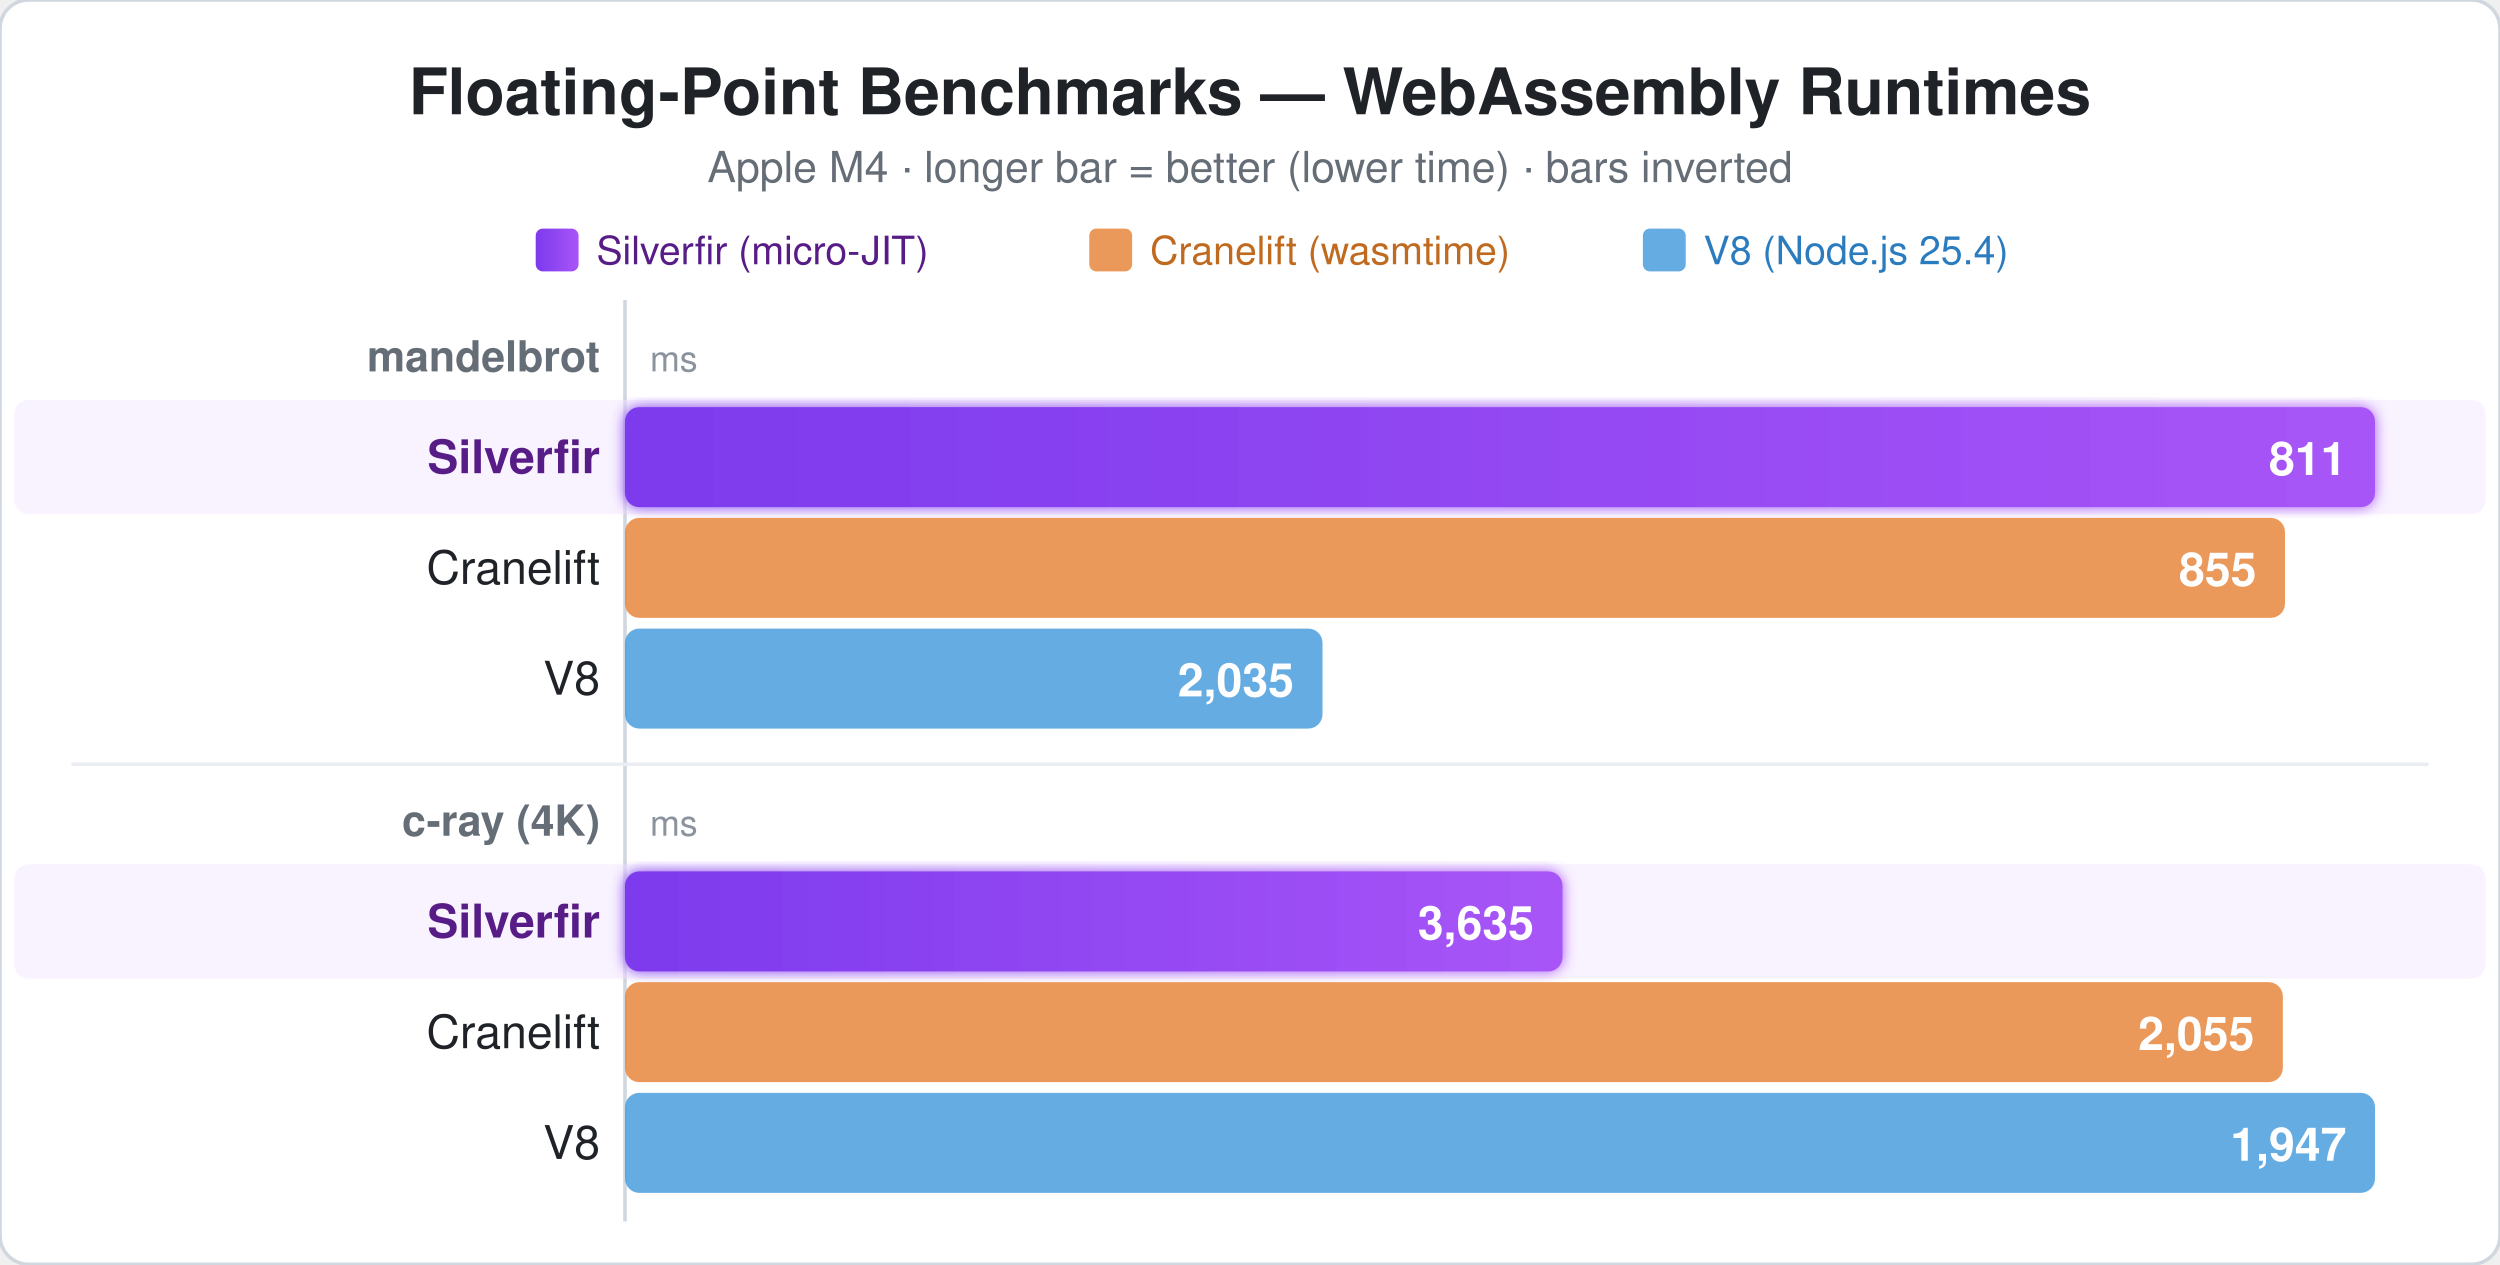
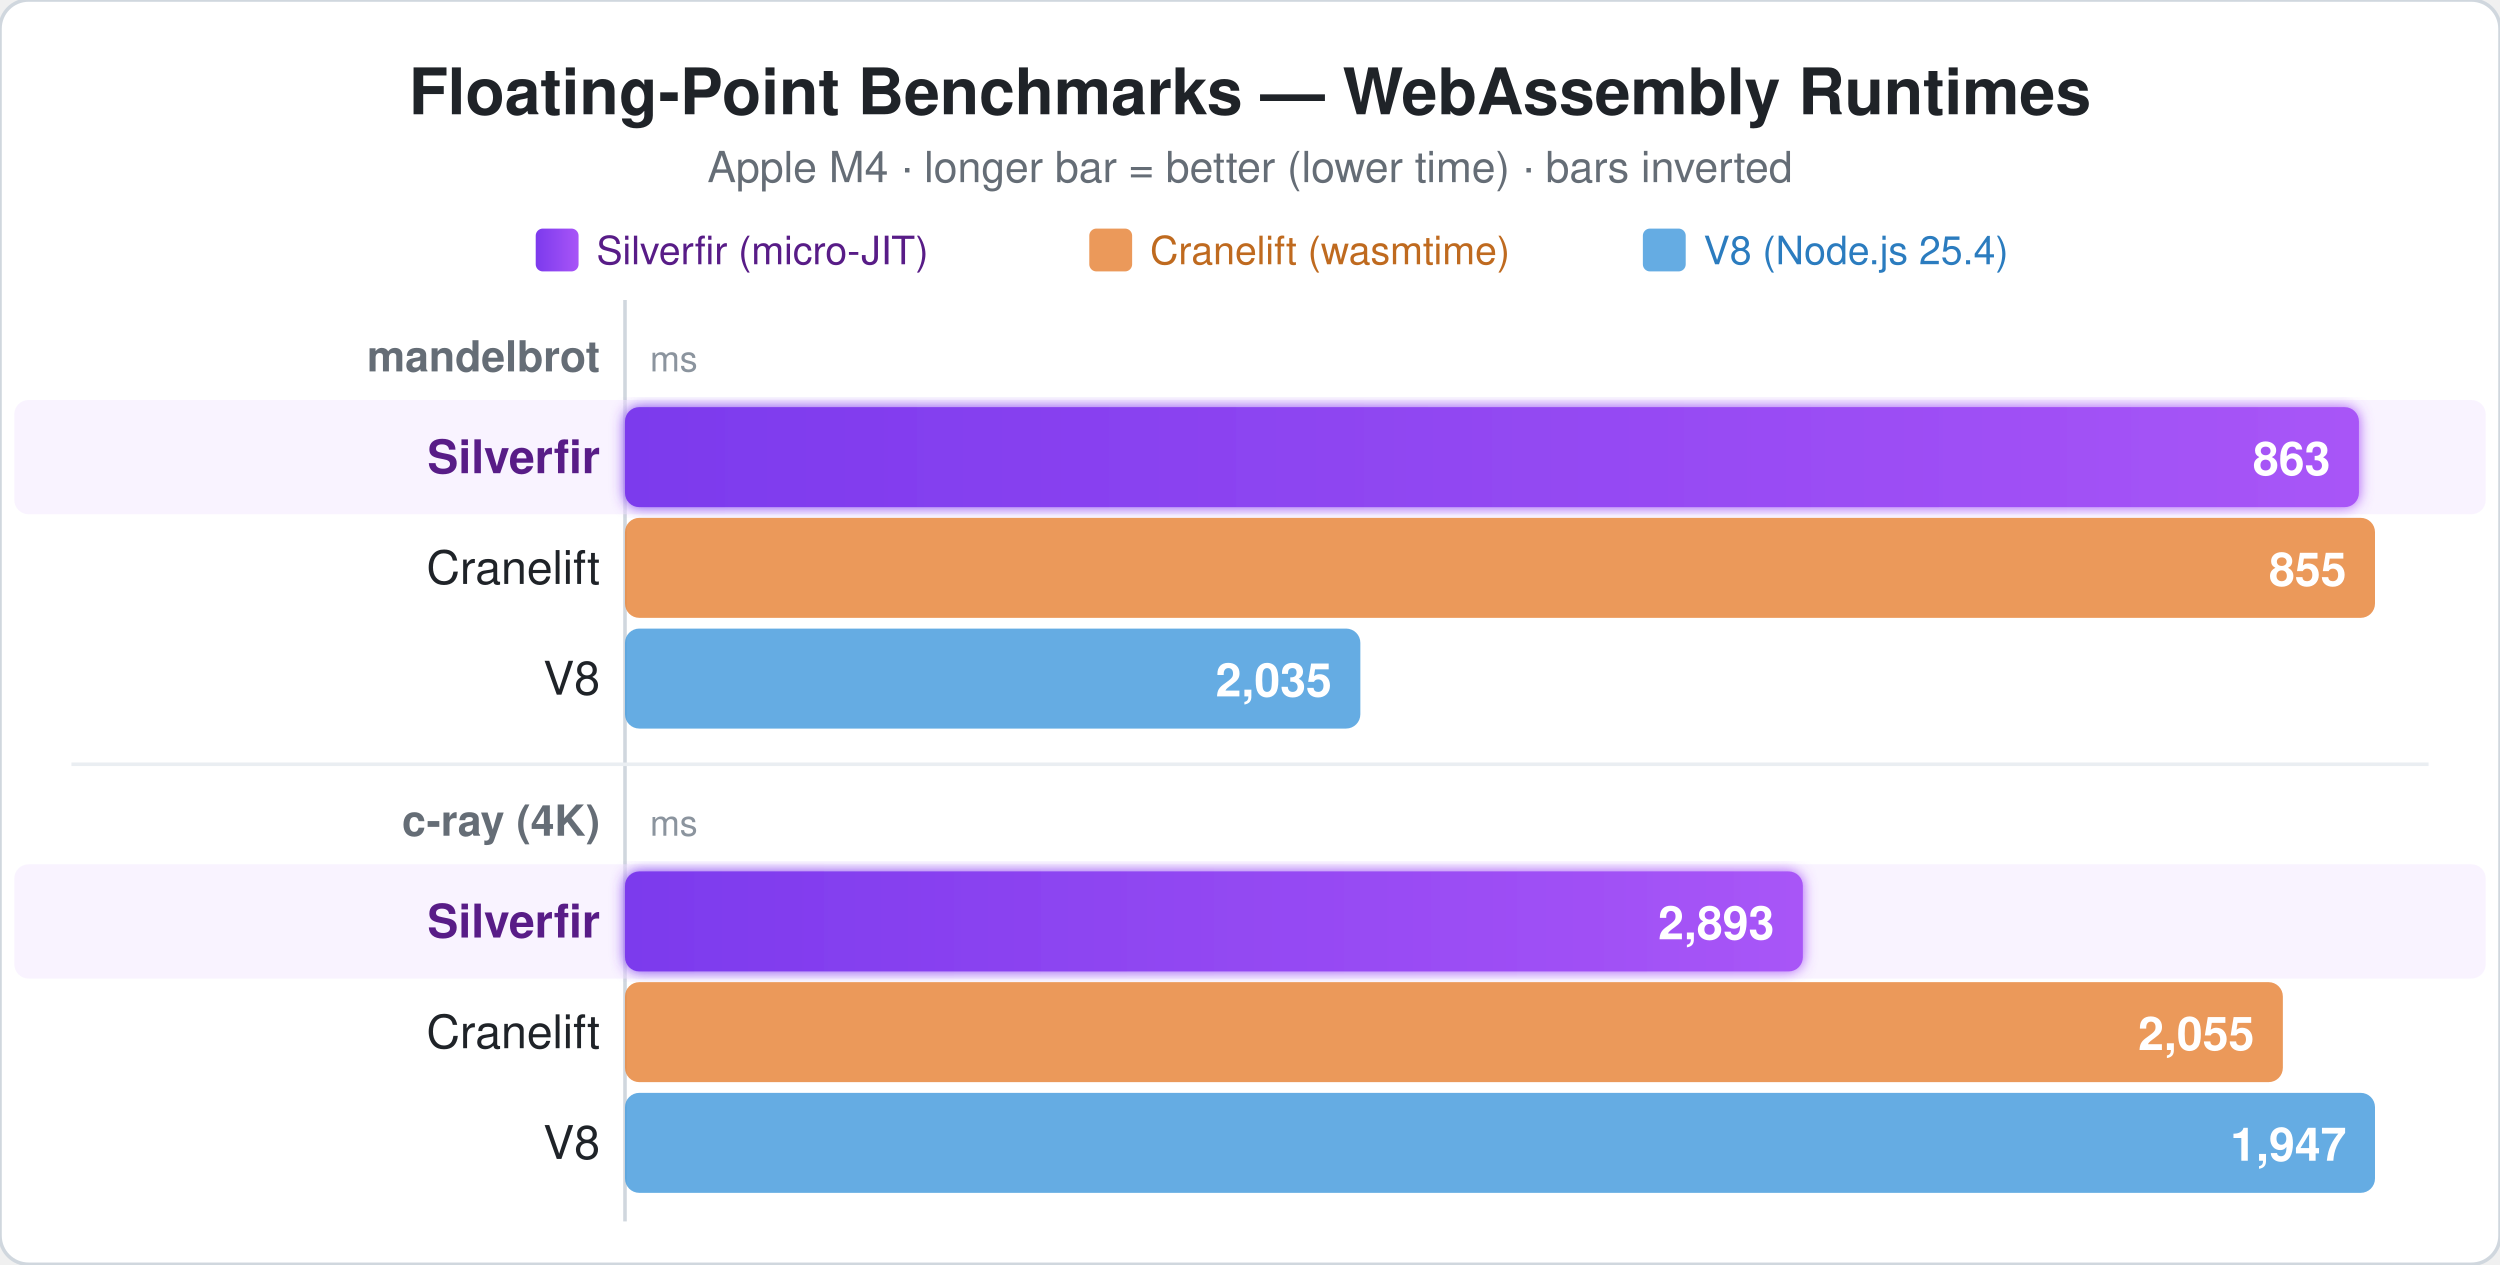
<svg xmlns="http://www.w3.org/2000/svg" role="img" viewBox="0 0 700 354" width="700" height="354">
  <defs>
    <linearGradient id="hlGrad" x1="0" y1="0" x2="1" y2="0">
      <stop offset="0%" stop-color="#7c3aed" />
      <stop offset="100%" stop-color="#a855f7" />
    </linearGradient>
    <filter id="glow">
      <feGaussianBlur stdDeviation="2" result="blur" />
      <feMerge>
        <feMergeNode in="blur" />
        <feMergeNode in="SourceGraphic" />
      </feMerge>
    </filter>
  </defs>
  <rect width="700" height="354" rx="8" ry="8" fill="#ffffff" stroke="#d0d7de" stroke-width="1" />
  <text x="350.0" y="32" text-anchor="middle" fill="#1f2328" font-family="Segoe UI,Helvetica,Arial,sans-serif" font-size="18" font-weight="600">Floating-Point Benchmarks — WebAssembly Runtimes</text>
  <text x="350.0" y="51" text-anchor="middle" fill="#656d76" font-family="Segoe UI,Helvetica,Arial,sans-serif" font-size="12">Apple M4  ·  longer bar = better (lower time)  ·  bars inverted</text>
  <rect x="150.0" y="64" width="12" height="12" rx="2" fill="url(#hlGrad)" />
  <text x="167.0" y="74" fill="#581c87" font-family="Segoe UI,Helvetica,Arial,sans-serif" font-size="11">Silverfir (micro-JIT)</text>
  <rect x="305.0" y="64" width="12" height="12" rx="2" fill="#e8873d" opacity="0.85" />
  <text x="322.0" y="74" fill="#bf6a1f" font-family="Segoe UI,Helvetica,Arial,sans-serif" font-size="11">Cranelift (wasmtime)</text>
  <rect x="460.0" y="64" width="12" height="12" rx="2" fill="#4a9ede" opacity="0.85" />
  <text x="477.0" y="74" fill="#2b7cbf" font-family="Segoe UI,Helvetica,Arial,sans-serif" font-size="11">V8 (Node.js 25.4)</text>
  <line x1="175" y1="84" x2="175" y2="342" stroke="#d0d7de" stroke-width="1" />
  <text x="168" y="104.0" text-anchor="end" fill="#656d76" font-family="Segoe UI,Helvetica,Arial,sans-serif" font-size="12" font-weight="600">mandelbrot</text>
  <text x="182" y="104.0" fill="#8b949e" font-family="Segoe UI,Helvetica,Arial,sans-serif" font-size="10">ms</text>
  <rect x="4" y="112" width="692" height="32" rx="4" fill="#f3e8ff" opacity="0.5" />
  <text x="168" y="132.5" text-anchor="end" fill="#581c87" font-family="Segoe UI,Helvetica,Arial,sans-serif" font-size="13" font-weight="700">Silverfir</text>
-   <rect x="175" y="114" width="490.0" height="28" rx="4" fill="url(#hlGrad)" filter="url(#glow)">
-     <animate attributeName="width" from="0" to="490.0" dur="0.35s" fill="freeze" />
+   <rect x="175" y="114" width="485.5" height="28" rx="4" fill="url(#hlGrad)" filter="url(#glow)">
+     <animate attributeName="width" from="0" to="485.5" dur="0.35s" fill="freeze" />
  </rect>
-   <text x="657.0" y="133.0" text-anchor="end" fill="#ffffff" font-family="Segoe UI,Helvetica,Arial,sans-serif" font-size="13" font-weight="700">811</text>
+   <text x="652.5" y="133.0" text-anchor="end" fill="#ffffff" font-family="Segoe UI,Helvetica,Arial,sans-serif" font-size="13" font-weight="700">863</text>
  <text x="168" y="163.5" text-anchor="end" fill="#1f2328" font-family="Segoe UI,Helvetica,Arial,sans-serif" font-size="13" font-weight="400">Cranelift</text>
-   <rect x="175" y="145" width="464.8" height="28" rx="4" fill="#e8873d" opacity="0.85">
-     <animate attributeName="width" from="0" to="464.8" dur="0.39s" fill="freeze" />
+   <rect x="175" y="145" width="490.0" height="28" rx="4" fill="#e8873d" opacity="0.85">
+     <animate attributeName="width" from="0" to="490.0" dur="0.39s" fill="freeze" />
  </rect>
-   <text x="631.8" y="164.0" text-anchor="end" fill="#ffffff" font-family="Segoe UI,Helvetica,Arial,sans-serif" font-size="13" font-weight="700">855</text>
+   <text x="657.0" y="164.0" text-anchor="end" fill="#ffffff" font-family="Segoe UI,Helvetica,Arial,sans-serif" font-size="13" font-weight="700">855</text>
  <text x="168" y="194.5" text-anchor="end" fill="#1f2328" font-family="Segoe UI,Helvetica,Arial,sans-serif" font-size="13" font-weight="400">V8</text>
-   <rect x="175" y="176" width="195.3" height="28" rx="4" fill="#4a9ede" opacity="0.85">
-     <animate attributeName="width" from="0" to="195.3" dur="0.43s" fill="freeze" />
+   <rect x="175" y="176" width="205.9" height="28" rx="4" fill="#4a9ede" opacity="0.85">
+     <animate attributeName="width" from="0" to="205.9" dur="0.43s" fill="freeze" />
  </rect>
-   <text x="362.3" y="195.0" text-anchor="end" fill="#ffffff" font-family="Segoe UI,Helvetica,Arial,sans-serif" font-size="13" font-weight="700">2,035</text>
+   <text x="372.9" y="195.0" text-anchor="end" fill="#ffffff" font-family="Segoe UI,Helvetica,Arial,sans-serif" font-size="13" font-weight="700">2,035</text>
  <line x1="20" y1="214" x2="680" y2="214" stroke="#eaeef2" stroke-width="1" />
  <text x="168" y="234.0" text-anchor="end" fill="#656d76" font-family="Segoe UI,Helvetica,Arial,sans-serif" font-size="12" font-weight="600">c-ray (4K)</text>
  <text x="182" y="234.0" fill="#8b949e" font-family="Segoe UI,Helvetica,Arial,sans-serif" font-size="10">ms</text>
  <rect x="4" y="242" width="692" height="32" rx="4" fill="#f3e8ff" opacity="0.5" />
  <text x="168" y="262.5" text-anchor="end" fill="#581c87" font-family="Segoe UI,Helvetica,Arial,sans-serif" font-size="13" font-weight="700">Silverfir</text>
-   <rect x="175" y="244" width="262.5" height="28" rx="4" fill="url(#hlGrad)" filter="url(#glow)">
-     <animate attributeName="width" from="0" to="262.5" dur="0.39s" fill="freeze" />
+   <rect x="175" y="244" width="329.8" height="28" rx="4" fill="url(#hlGrad)" filter="url(#glow)">
+     <animate attributeName="width" from="0" to="329.8" dur="0.39s" fill="freeze" />
  </rect>
-   <text x="429.5" y="263.0" text-anchor="end" fill="#ffffff" font-family="Segoe UI,Helvetica,Arial,sans-serif" font-size="13" font-weight="700">3,635</text>
+   <text x="496.8" y="263.0" text-anchor="end" fill="#ffffff" font-family="Segoe UI,Helvetica,Arial,sans-serif" font-size="13" font-weight="700">2,893</text>
  <text x="168" y="293.5" text-anchor="end" fill="#1f2328" font-family="Segoe UI,Helvetica,Arial,sans-serif" font-size="13" font-weight="400">Cranelift</text>
  <rect x="175" y="275" width="464.2" height="28" rx="4" fill="#e8873d" opacity="0.85">
    <animate attributeName="width" from="0" to="464.2" dur="0.43s" fill="freeze" />
  </rect>
  <text x="631.2" y="294.0" text-anchor="end" fill="#ffffff" font-family="Segoe UI,Helvetica,Arial,sans-serif" font-size="13" font-weight="700">2,055</text>
  <text x="168" y="324.5" text-anchor="end" fill="#1f2328" font-family="Segoe UI,Helvetica,Arial,sans-serif" font-size="13" font-weight="400">V8</text>
  <rect x="175" y="306" width="490.0" height="28" rx="4" fill="#4a9ede" opacity="0.85">
    <animate attributeName="width" from="0" to="490.0" dur="0.47s" fill="freeze" />
  </rect>
  <text x="657.0" y="325.0" text-anchor="end" fill="#ffffff" font-family="Segoe UI,Helvetica,Arial,sans-serif" font-size="13" font-weight="700">1,947</text>
</svg>
